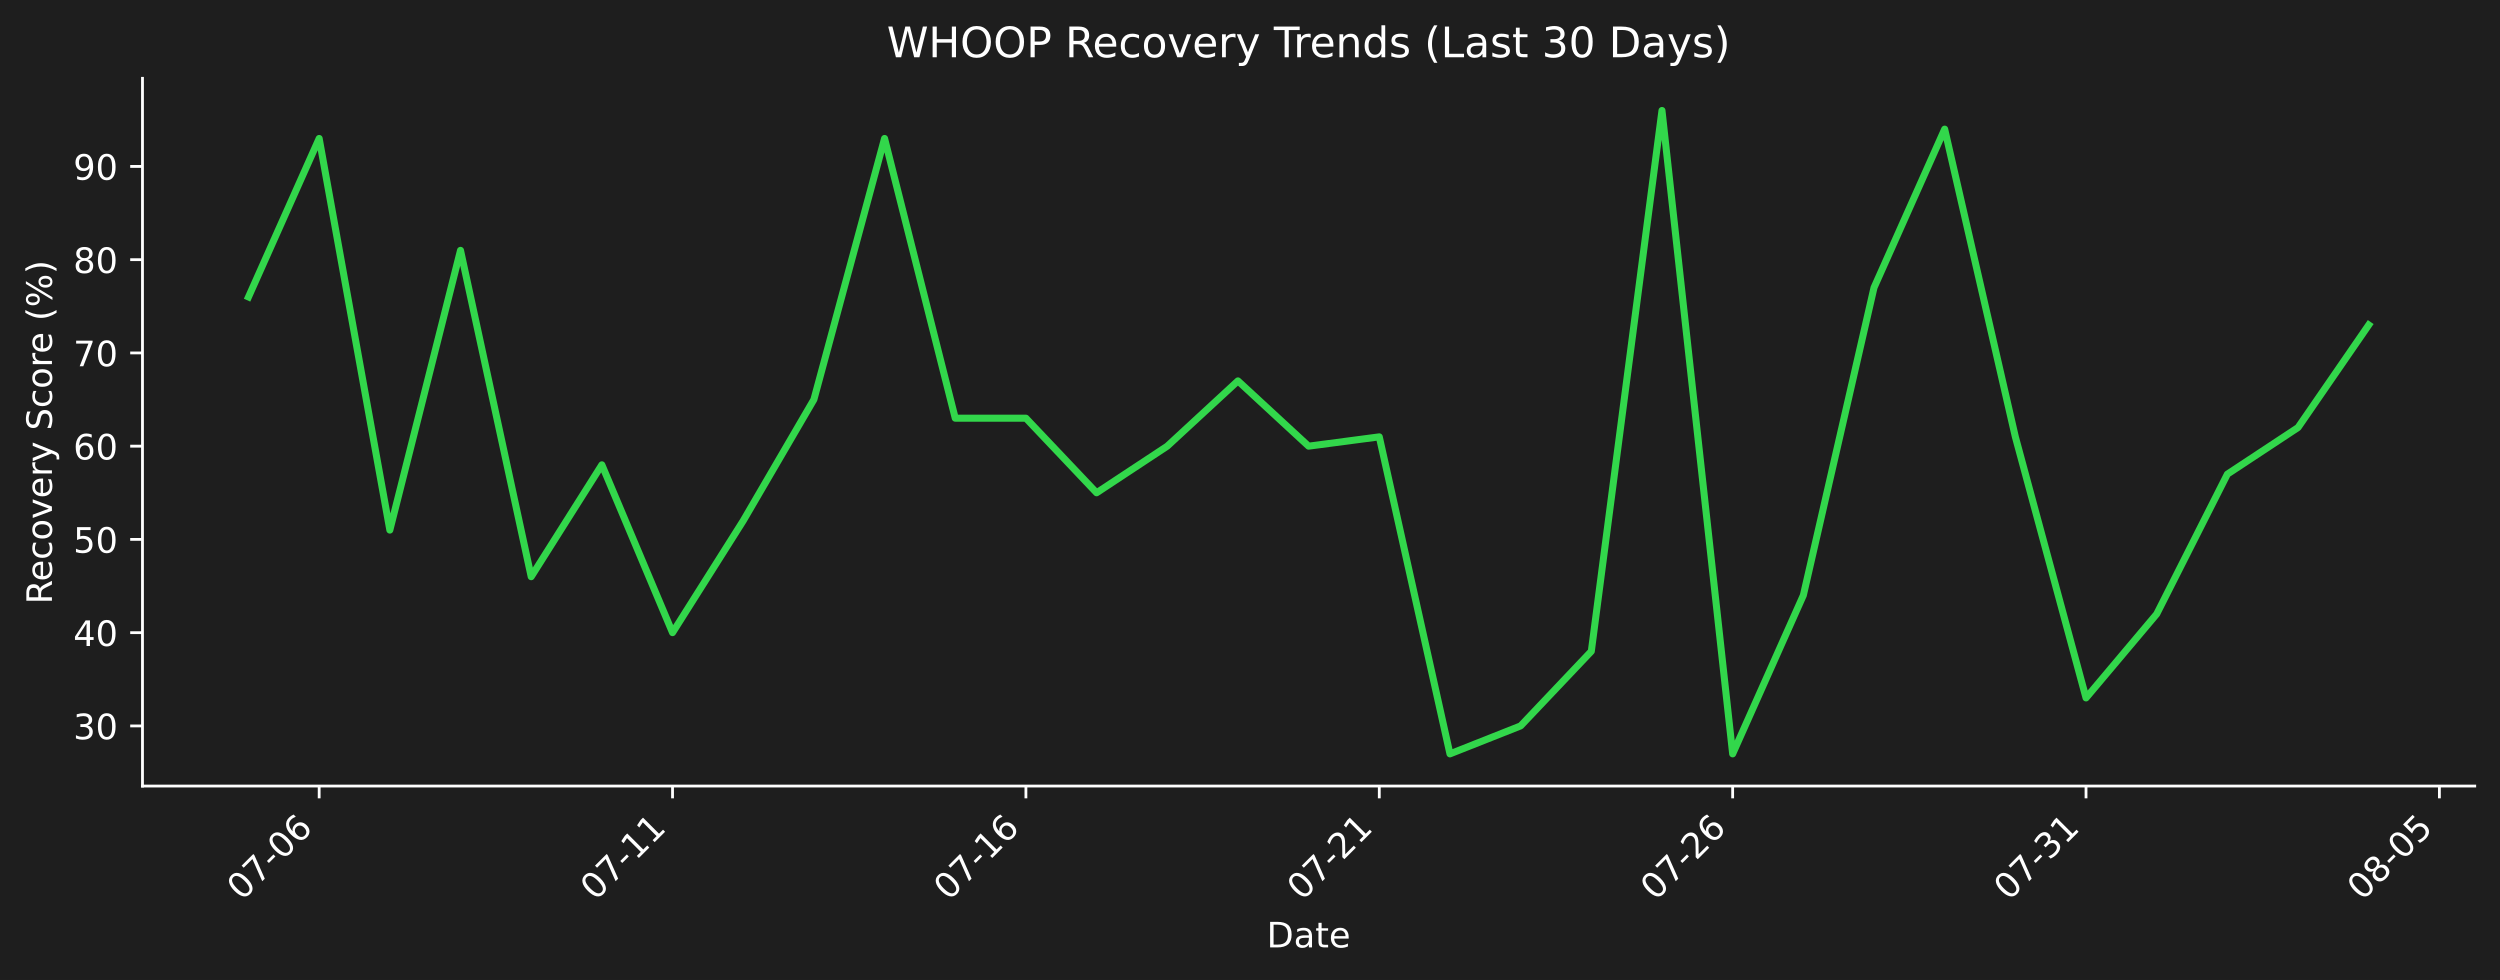
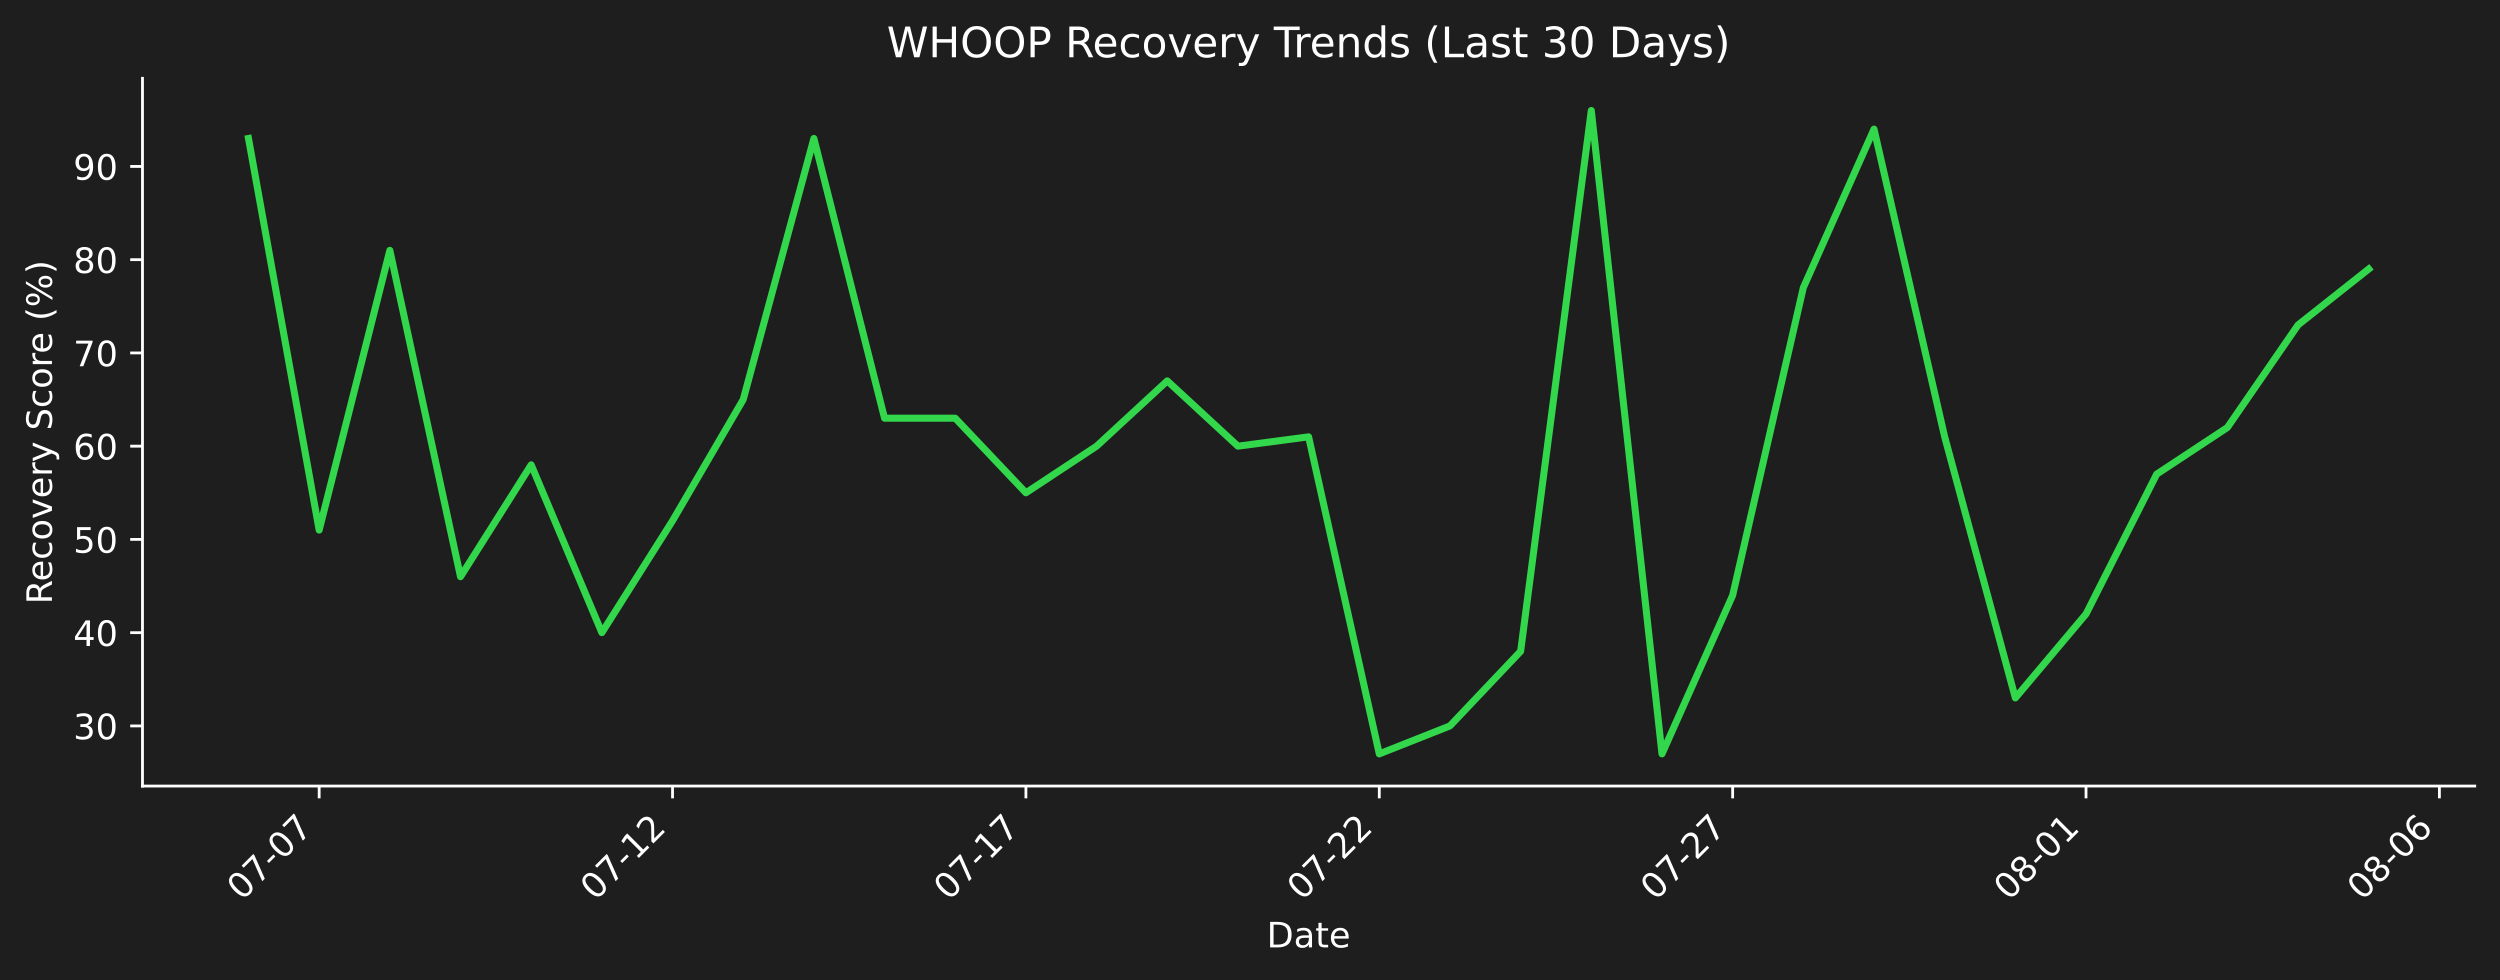
<svg xmlns="http://www.w3.org/2000/svg" xmlns:xlink="http://www.w3.org/1999/xlink" width="712.433pt" height="279.271pt" viewBox="0 0 712.433 279.271" version="1.1">
  <defs>
    <style type="text/css">*{stroke-linejoin: round; stroke-linecap: butt}</style>
  </defs>
  <g id="figure_1">
    <g id="patch_1">
      <path d="M 0 279.271  L 712.433 279.271  L 712.433 0  L 0 0  z " style="fill: #1e1e1e" />
    </g>
    <g id="axes_1">
      <g id="patch_2">
        <path d="M 40.603 224.002  L 705.233 224.002  L 705.233 22.318  L 40.603 22.318  L 40.603 224.002  z " style="fill: none" />
      </g>
      <g id="matplotlib.axis_1">
        <g id="xtick_1">
          <g id="line2d_1">
            <defs>
-               <path id="m753ad828d2" d="M 0 0  L 0 3.5  " style="stroke: #ffffff; stroke-width: 0.8" />
+               <path id="m7a63940c33" d="M 0 0  L 0 3.5  " style="stroke: #ffffff; stroke-width: 0.8" />
            </defs>
            <g>
-               <use xlink:href="#m753ad828d2" x="90.954" y="224.002" style="fill: #ffffff; stroke: #ffffff; stroke-width: 0.8" />
+               <use xlink:href="#m7a63940c33" x="90.954" y="224.002" style="fill: #ffffff; stroke: #ffffff; stroke-width: 0.8" />
            </g>
          </g>
          <g id="text_1">
            <g style="fill: #ffffff" transform="translate(68.93635 256.9221) rotate(-45) scale(0.1 -0.1)">
              <defs>
                <path id="DejaVuSans-30" d="M 2034 4250  Q 1547 4250 1301 3770  Q 1056 3291 1056 2328  Q 1056 1369 1301 889  Q 1547 409 2034 409  Q 2525 409 2770 889  Q 3016 1369 3016 2328  Q 3016 3291 2770 3770  Q 2525 4250 2034 4250  z M 2034 4750  Q 2819 4750 3233 4129  Q 3647 3509 3647 2328  Q 3647 1150 3233 529  Q 2819 -91 2034 -91  Q 1250 -91 836 529  Q 422 1150 422 2328  Q 422 3509 836 4129  Q 1250 4750 2034 4750  z " transform="scale(0.015625)" />
                <path id="DejaVuSans-37" d="M 525 4666  L 3525 4666  L 3525 4397  L 1831 0  L 1172 0  L 2766 4134  L 525 4134  L 525 4666  z " transform="scale(0.015625)" />
                <path id="DejaVuSans-2d" d="M 313 2009  L 1997 2009  L 1997 1497  L 313 1497  L 313 2009  z " transform="scale(0.015625)" />
+               </defs>
+               <use xlink:href="#DejaVuSans-30" />
+               <use xlink:href="#DejaVuSans-37" transform="translate(63.62305 0)" />
+               <use xlink:href="#DejaVuSans-2d" transform="translate(127.2461 0)" />
+               <use xlink:href="#DejaVuSans-30" transform="translate(163.3301 0)" />
+               <use xlink:href="#DejaVuSans-37" transform="translate(226.9531 0)" />
+             </g>
+           </g>
+         </g>
+         <g id="xtick_2">
+           <g id="line2d_2">
+             <g>
+               <use xlink:href="#m7a63940c33" x="191.655" y="224.002" style="fill: #ffffff; stroke: #ffffff; stroke-width: 0.8" />
+             </g>
+           </g>
+           <g id="text_2">
+             <g style="fill: #ffffff" transform="translate(169.6379 256.9221) rotate(-45) scale(0.1 -0.1)">
+               <defs>
+                 <path id="DejaVuSans-31" d="M 794 531  L 1825 531  L 1825 4091  L 703 3866  L 703 4441  L 1819 4666  L 2450 4666  L 2450 531  L 3481 531  L 3481 0  L 794 0  L 794 531  z " transform="scale(0.015625)" />
+                 <path id="DejaVuSans-32" d="M 1228 531  L 3431 531  L 3431 0  L 469 0  L 469 531  Q 828 903 1448 1529  Q 2069 2156 2228 2338  Q 2531 2678 2651 2914  Q 2772 3150 2772 3378  Q 2772 3750 2511 3984  Q 2250 4219 1831 4219  Q 1534 4219 1204 4116  Q 875 4013 500 3803  L 500 4441  Q 881 4594 1212 4672  Q 1544 4750 1819 4750  Q 2544 4750 2975 4387  Q 3406 4025 3406 3419  Q 3406 3131 3298 2873  Q 3191 2616 2906 2266  Q 2828 2175 2409 1742  Q 1991 1309 1228 531  z " transform="scale(0.015625)" />
+               </defs>
+               <use xlink:href="#DejaVuSans-30" />
+               <use xlink:href="#DejaVuSans-37" transform="translate(63.62305 0)" />
+               <use xlink:href="#DejaVuSans-2d" transform="translate(127.2461 0)" />
+               <use xlink:href="#DejaVuSans-31" transform="translate(163.3301 0)" />
+               <use xlink:href="#DejaVuSans-32" transform="translate(226.9531 0)" />
+             </g>
+           </g>
+         </g>
+         <g id="xtick_3">
+           <g id="line2d_3">
+             <g>
+               <use xlink:href="#m7a63940c33" x="292.357" y="224.002" style="fill: #ffffff; stroke: #ffffff; stroke-width: 0.8" />
+             </g>
+           </g>
+           <g id="text_3">
+             <g style="fill: #ffffff" transform="translate(270.3394 256.9221) rotate(-45) scale(0.1 -0.1)">
+               <use xlink:href="#DejaVuSans-30" />
+               <use xlink:href="#DejaVuSans-37" transform="translate(63.62305 0)" />
+               <use xlink:href="#DejaVuSans-2d" transform="translate(127.2461 0)" />
+               <use xlink:href="#DejaVuSans-31" transform="translate(163.3301 0)" />
+               <use xlink:href="#DejaVuSans-37" transform="translate(226.9531 0)" />
+             </g>
+           </g>
+         </g>
+         <g id="xtick_4">
+           <g id="line2d_4">
+             <g>
+               <use xlink:href="#m7a63940c33" x="393.058" y="224.002" style="fill: #ffffff; stroke: #ffffff; stroke-width: 0.8" />
+             </g>
+           </g>
+           <g id="text_4">
+             <g style="fill: #ffffff" transform="translate(371.0409 256.9221) rotate(-45) scale(0.1 -0.1)">
+               <use xlink:href="#DejaVuSans-30" />
+               <use xlink:href="#DejaVuSans-37" transform="translate(63.62305 0)" />
+               <use xlink:href="#DejaVuSans-2d" transform="translate(127.2461 0)" />
+               <use xlink:href="#DejaVuSans-32" transform="translate(163.3301 0)" />
+               <use xlink:href="#DejaVuSans-32" transform="translate(226.9531 0)" />
+             </g>
+           </g>
+         </g>
+         <g id="xtick_5">
+           <g id="line2d_5">
+             <g>
+               <use xlink:href="#m7a63940c33" x="493.76" y="224.002" style="fill: #ffffff; stroke: #ffffff; stroke-width: 0.8" />
+             </g>
+           </g>
+           <g id="text_5">
+             <g style="fill: #ffffff" transform="translate(471.7424 256.9221) rotate(-45) scale(0.1 -0.1)">
+               <use xlink:href="#DejaVuSans-30" />
+               <use xlink:href="#DejaVuSans-37" transform="translate(63.62305 0)" />
+               <use xlink:href="#DejaVuSans-2d" transform="translate(127.2461 0)" />
+               <use xlink:href="#DejaVuSans-32" transform="translate(163.3301 0)" />
+               <use xlink:href="#DejaVuSans-37" transform="translate(226.9531 0)" />
+             </g>
+           </g>
+         </g>
+         <g id="xtick_6">
+           <g id="line2d_6">
+             <g>
+               <use xlink:href="#m7a63940c33" x="594.461" y="224.002" style="fill: #ffffff; stroke: #ffffff; stroke-width: 0.8" />
+             </g>
+           </g>
+           <g id="text_6">
+             <g style="fill: #ffffff" transform="translate(572.4439 256.9221) rotate(-45) scale(0.1 -0.1)">
+               <defs>
+                 <path id="DejaVuSans-38" d="M 2034 2216  Q 1584 2216 1326 1975  Q 1069 1734 1069 1313  Q 1069 891 1326 650  Q 1584 409 2034 409  Q 2484 409 2743 651  Q 3003 894 3003 1313  Q 3003 1734 2745 1975  Q 2488 2216 2034 2216  z M 1403 2484  Q 997 2584 770 2862  Q 544 3141 544 3541  Q 544 4100 942 4425  Q 1341 4750 2034 4750  Q 2731 4750 3128 4425  Q 3525 4100 3525 3541  Q 3525 3141 3298 2862  Q 3072 2584 2669 2484  Q 3125 2378 3379 2068  Q 3634 1759 3634 1313  Q 3634 634 3220 271  Q 2806 -91 2034 -91  Q 1263 -91 848 271  Q 434 634 434 1313  Q 434 1759 690 2068  Q 947 2378 1403 2484  z M 1172 3481  Q 1172 3119 1398 2916  Q 1625 2713 2034 2713  Q 2441 2713 2670 2916  Q 2900 3119 2900 3481  Q 2900 3844 2670 4047  Q 2441 4250 2034 4250  Q 1625 4250 1398 4047  Q 1172 3844 1172 3481  z " transform="scale(0.015625)" />
+               </defs>
+               <use xlink:href="#DejaVuSans-30" />
+               <use xlink:href="#DejaVuSans-38" transform="translate(63.62305 0)" />
+               <use xlink:href="#DejaVuSans-2d" transform="translate(127.2461 0)" />
+               <use xlink:href="#DejaVuSans-30" transform="translate(163.3301 0)" />
+               <use xlink:href="#DejaVuSans-31" transform="translate(226.9531 0)" />
+             </g>
+           </g>
+         </g>
+         <g id="xtick_7">
+           <g id="line2d_7">
+             <g>
+               <use xlink:href="#m7a63940c33" x="695.163" y="224.002" style="fill: #ffffff; stroke: #ffffff; stroke-width: 0.8" />
+             </g>
+           </g>
+           <g id="text_7">
+             <g style="fill: #ffffff" transform="translate(673.1454 256.9221) rotate(-45) scale(0.1 -0.1)">
+               <defs>
                <path id="DejaVuSans-36" d="M 2113 2584  Q 1688 2584 1439 2293  Q 1191 2003 1191 1497  Q 1191 994 1439 701  Q 1688 409 2113 409  Q 2538 409 2786 701  Q 3034 994 3034 1497  Q 3034 2003 2786 2293  Q 2538 2584 2113 2584  z M 3366 4563  L 3366 3988  Q 3128 4100 2886 4159  Q 2644 4219 2406 4219  Q 1781 4219 1451 3797  Q 1122 3375 1075 2522  Q 1259 2794 1537 2939  Q 1816 3084 2150 3084  Q 2853 3084 3261 2657  Q 3669 2231 3669 1497  Q 3669 778 3244 343  Q 2819 -91 2113 -91  Q 1303 -91 875 529  Q 447 1150 447 2328  Q 447 3434 972 4092  Q 1497 4750 2381 4750  Q 2619 4750 2861 4703  Q 3103 4656 3366 4563  z " transform="scale(0.015625)" />
              </defs>
              <use xlink:href="#DejaVuSans-30" />
-               <use xlink:href="#DejaVuSans-37" transform="translate(63.62305 0)" />
+               <use xlink:href="#DejaVuSans-38" transform="translate(63.62305 0)" />
              <use xlink:href="#DejaVuSans-2d" transform="translate(127.2461 0)" />
              <use xlink:href="#DejaVuSans-30" transform="translate(163.3301 0)" />
              <use xlink:href="#DejaVuSans-36" transform="translate(226.9531 0)" />
-             </g>
-           </g>
-         </g>
-         <g id="xtick_2">
-           <g id="line2d_2">
-             <g>
-               <use xlink:href="#m753ad828d2" x="191.655" y="224.002" style="fill: #ffffff; stroke: #ffffff; stroke-width: 0.8" />
-             </g>
-           </g>
-           <g id="text_2">
-             <g style="fill: #ffffff" transform="translate(169.6379 256.9221) rotate(-45) scale(0.1 -0.1)">
-               <defs>
-                 <path id="DejaVuSans-31" d="M 794 531  L 1825 531  L 1825 4091  L 703 3866  L 703 4441  L 1819 4666  L 2450 4666  L 2450 531  L 3481 531  L 3481 0  L 794 0  L 794 531  z " transform="scale(0.015625)" />
-               </defs>
-               <use xlink:href="#DejaVuSans-30" />
-               <use xlink:href="#DejaVuSans-37" transform="translate(63.62305 0)" />
-               <use xlink:href="#DejaVuSans-2d" transform="translate(127.2461 0)" />
-               <use xlink:href="#DejaVuSans-31" transform="translate(163.3301 0)" />
-               <use xlink:href="#DejaVuSans-31" transform="translate(226.9531 0)" />
-             </g>
-           </g>
-         </g>
-         <g id="xtick_3">
-           <g id="line2d_3">
-             <g>
-               <use xlink:href="#m753ad828d2" x="292.357" y="224.002" style="fill: #ffffff; stroke: #ffffff; stroke-width: 0.8" />
-             </g>
-           </g>
-           <g id="text_3">
-             <g style="fill: #ffffff" transform="translate(270.3394 256.9221) rotate(-45) scale(0.1 -0.1)">
-               <use xlink:href="#DejaVuSans-30" />
-               <use xlink:href="#DejaVuSans-37" transform="translate(63.62305 0)" />
-               <use xlink:href="#DejaVuSans-2d" transform="translate(127.2461 0)" />
-               <use xlink:href="#DejaVuSans-31" transform="translate(163.3301 0)" />
-               <use xlink:href="#DejaVuSans-36" transform="translate(226.9531 0)" />
-             </g>
-           </g>
-         </g>
-         <g id="xtick_4">
-           <g id="line2d_4">
-             <g>
-               <use xlink:href="#m753ad828d2" x="393.058" y="224.002" style="fill: #ffffff; stroke: #ffffff; stroke-width: 0.8" />
-             </g>
-           </g>
-           <g id="text_4">
-             <g style="fill: #ffffff" transform="translate(371.0409 256.9221) rotate(-45) scale(0.1 -0.1)">
-               <defs>
-                 <path id="DejaVuSans-32" d="M 1228 531  L 3431 531  L 3431 0  L 469 0  L 469 531  Q 828 903 1448 1529  Q 2069 2156 2228 2338  Q 2531 2678 2651 2914  Q 2772 3150 2772 3378  Q 2772 3750 2511 3984  Q 2250 4219 1831 4219  Q 1534 4219 1204 4116  Q 875 4013 500 3803  L 500 4441  Q 881 4594 1212 4672  Q 1544 4750 1819 4750  Q 2544 4750 2975 4387  Q 3406 4025 3406 3419  Q 3406 3131 3298 2873  Q 3191 2616 2906 2266  Q 2828 2175 2409 1742  Q 1991 1309 1228 531  z " transform="scale(0.015625)" />
-               </defs>
-               <use xlink:href="#DejaVuSans-30" />
-               <use xlink:href="#DejaVuSans-37" transform="translate(63.62305 0)" />
-               <use xlink:href="#DejaVuSans-2d" transform="translate(127.2461 0)" />
-               <use xlink:href="#DejaVuSans-32" transform="translate(163.3301 0)" />
-               <use xlink:href="#DejaVuSans-31" transform="translate(226.9531 0)" />
-             </g>
-           </g>
-         </g>
-         <g id="xtick_5">
-           <g id="line2d_5">
-             <g>
-               <use xlink:href="#m753ad828d2" x="493.76" y="224.002" style="fill: #ffffff; stroke: #ffffff; stroke-width: 0.8" />
-             </g>
-           </g>
-           <g id="text_5">
-             <g style="fill: #ffffff" transform="translate(471.7424 256.9221) rotate(-45) scale(0.1 -0.1)">
-               <use xlink:href="#DejaVuSans-30" />
-               <use xlink:href="#DejaVuSans-37" transform="translate(63.62305 0)" />
-               <use xlink:href="#DejaVuSans-2d" transform="translate(127.2461 0)" />
-               <use xlink:href="#DejaVuSans-32" transform="translate(163.3301 0)" />
-               <use xlink:href="#DejaVuSans-36" transform="translate(226.9531 0)" />
-             </g>
-           </g>
-         </g>
-         <g id="xtick_6">
-           <g id="line2d_6">
-             <g>
-               <use xlink:href="#m753ad828d2" x="594.461" y="224.002" style="fill: #ffffff; stroke: #ffffff; stroke-width: 0.8" />
-             </g>
-           </g>
-           <g id="text_6">
-             <g style="fill: #ffffff" transform="translate(572.4439 256.9221) rotate(-45) scale(0.1 -0.1)">
-               <defs>
-                 <path id="DejaVuSans-33" d="M 2597 2516  Q 3050 2419 3304 2112  Q 3559 1806 3559 1356  Q 3559 666 3084 287  Q 2609 -91 1734 -91  Q 1441 -91 1130 -33  Q 819 25 488 141  L 488 750  Q 750 597 1062 519  Q 1375 441 1716 441  Q 2309 441 2620 675  Q 2931 909 2931 1356  Q 2931 1769 2642 2001  Q 2353 2234 1838 2234  L 1294 2234  L 1294 2753  L 1863 2753  Q 2328 2753 2575 2939  Q 2822 3125 2822 3475  Q 2822 3834 2567 4026  Q 2313 4219 1838 4219  Q 1578 4219 1281 4162  Q 984 4106 628 3988  L 628 4550  Q 988 4650 1302 4700  Q 1616 4750 1894 4750  Q 2613 4750 3031 4423  Q 3450 4097 3450 3541  Q 3450 3153 3228 2886  Q 3006 2619 2597 2516  z " transform="scale(0.015625)" />
-               </defs>
-               <use xlink:href="#DejaVuSans-30" />
-               <use xlink:href="#DejaVuSans-37" transform="translate(63.62305 0)" />
-               <use xlink:href="#DejaVuSans-2d" transform="translate(127.2461 0)" />
-               <use xlink:href="#DejaVuSans-33" transform="translate(163.3301 0)" />
-               <use xlink:href="#DejaVuSans-31" transform="translate(226.9531 0)" />
-             </g>
-           </g>
-         </g>
-         <g id="xtick_7">
-           <g id="line2d_7">
-             <g>
-               <use xlink:href="#m753ad828d2" x="695.163" y="224.002" style="fill: #ffffff; stroke: #ffffff; stroke-width: 0.8" />
-             </g>
-           </g>
-           <g id="text_7">
-             <g style="fill: #ffffff" transform="translate(673.1454 256.9221) rotate(-45) scale(0.1 -0.1)">
-               <defs>
-                 <path id="DejaVuSans-38" d="M 2034 2216  Q 1584 2216 1326 1975  Q 1069 1734 1069 1313  Q 1069 891 1326 650  Q 1584 409 2034 409  Q 2484 409 2743 651  Q 3003 894 3003 1313  Q 3003 1734 2745 1975  Q 2488 2216 2034 2216  z M 1403 2484  Q 997 2584 770 2862  Q 544 3141 544 3541  Q 544 4100 942 4425  Q 1341 4750 2034 4750  Q 2731 4750 3128 4425  Q 3525 4100 3525 3541  Q 3525 3141 3298 2862  Q 3072 2584 2669 2484  Q 3125 2378 3379 2068  Q 3634 1759 3634 1313  Q 3634 634 3220 271  Q 2806 -91 2034 -91  Q 1263 -91 848 271  Q 434 634 434 1313  Q 434 1759 690 2068  Q 947 2378 1403 2484  z M 1172 3481  Q 1172 3119 1398 2916  Q 1625 2713 2034 2713  Q 2441 2713 2670 2916  Q 2900 3119 2900 3481  Q 2900 3844 2670 4047  Q 2441 4250 2034 4250  Q 1625 4250 1398 4047  Q 1172 3844 1172 3481  z " transform="scale(0.015625)" />
-                 <path id="DejaVuSans-35" d="M 691 4666  L 3169 4666  L 3169 4134  L 1269 4134  L 1269 2991  Q 1406 3038 1543 3061  Q 1681 3084 1819 3084  Q 2600 3084 3056 2656  Q 3513 2228 3513 1497  Q 3513 744 3044 326  Q 2575 -91 1722 -91  Q 1428 -91 1123 -41  Q 819 9 494 109  L 494 744  Q 775 591 1075 516  Q 1375 441 1709 441  Q 2250 441 2565 725  Q 2881 1009 2881 1497  Q 2881 1984 2565 2268  Q 2250 2553 1709 2553  Q 1456 2553 1204 2497  Q 953 2441 691 2322  L 691 4666  z " transform="scale(0.015625)" />
-               </defs>
-               <use xlink:href="#DejaVuSans-30" />
-               <use xlink:href="#DejaVuSans-38" transform="translate(63.62305 0)" />
-               <use xlink:href="#DejaVuSans-2d" transform="translate(127.2461 0)" />
-               <use xlink:href="#DejaVuSans-30" transform="translate(163.3301 0)" />
-               <use xlink:href="#DejaVuSans-35" transform="translate(226.9531 0)" />
            </g>
          </g>
        </g>
        <g id="text_8">
          <g style="fill: #ffffff" transform="translate(360.9673 269.9911) scale(0.1 -0.1)">
            <defs>
              <path id="DejaVuSans-44" d="M 1259 4147  L 1259 519  L 2022 519  Q 2988 519 3436 956  Q 3884 1394 3884 2338  Q 3884 3275 3436 3711  Q 2988 4147 2022 4147  L 1259 4147  z M 628 4666  L 1925 4666  Q 3281 4666 3915 4102  Q 4550 3538 4550 2338  Q 4550 1131 3912 565  Q 3275 0 1925 0  L 628 0  L 628 4666  z " transform="scale(0.015625)" />
              <path id="DejaVuSans-61" d="M 2194 1759  Q 1497 1759 1228 1600  Q 959 1441 959 1056  Q 959 750 1161 570  Q 1363 391 1709 391  Q 2188 391 2477 730  Q 2766 1069 2766 1631  L 2766 1759  L 2194 1759  z M 3341 1997  L 3341 0  L 2766 0  L 2766 531  Q 2569 213 2275 61  Q 1981 -91 1556 -91  Q 1019 -91 701 211  Q 384 513 384 1019  Q 384 1609 779 1909  Q 1175 2209 1959 2209  L 2766 2209  L 2766 2266  Q 2766 2663 2505 2880  Q 2244 3097 1772 3097  Q 1472 3097 1187 3025  Q 903 2953 641 2809  L 641 3341  Q 956 3463 1253 3523  Q 1550 3584 1831 3584  Q 2591 3584 2966 3190  Q 3341 2797 3341 1997  z " transform="scale(0.015625)" />
              <path id="DejaVuSans-74" d="M 1172 4494  L 1172 3500  L 2356 3500  L 2356 3053  L 1172 3053  L 1172 1153  Q 1172 725 1289 603  Q 1406 481 1766 481  L 2356 481  L 2356 0  L 1766 0  Q 1100 0 847 248  Q 594 497 594 1153  L 594 3053  L 172 3053  L 172 3500  L 594 3500  L 594 4494  L 1172 4494  z " transform="scale(0.015625)" />
              <path id="DejaVuSans-65" d="M 3597 1894  L 3597 1613  L 953 1613  Q 991 1019 1311 708  Q 1631 397 2203 397  Q 2534 397 2845 478  Q 3156 559 3463 722  L 3463 178  Q 3153 47 2828 -22  Q 2503 -91 2169 -91  Q 1331 -91 842 396  Q 353 884 353 1716  Q 353 2575 817 3079  Q 1281 3584 2069 3584  Q 2775 3584 3186 3129  Q 3597 2675 3597 1894  z M 3022 2063  Q 3016 2534 2758 2815  Q 2500 3097 2075 3097  Q 1594 3097 1305 2825  Q 1016 2553 972 2059  L 3022 2063  z " transform="scale(0.015625)" />
            </defs>
            <use xlink:href="#DejaVuSans-44" />
            <use xlink:href="#DejaVuSans-61" transform="translate(77.00195 0)" />
            <use xlink:href="#DejaVuSans-74" transform="translate(138.2812 0)" />
            <use xlink:href="#DejaVuSans-65" transform="translate(177.4902 0)" />
          </g>
        </g>
      </g>
      <g id="matplotlib.axis_2">
        <g id="ytick_1">
          <g id="line2d_8">
            <defs>
-               <path id="m34a2403df5" d="M 0 0  L -3.5 0  " style="stroke: #ffffff; stroke-width: 0.8" />
+               <path id="m10c83fe6b8" d="M 0 0  L -3.5 0  " style="stroke: #ffffff; stroke-width: 0.8" />
            </defs>
            <g>
-               <use xlink:href="#m34a2403df5" x="40.603" y="206.863" style="fill: #ffffff; stroke: #ffffff; stroke-width: 0.8" />
+               <use xlink:href="#m10c83fe6b8" x="40.603" y="206.863" style="fill: #ffffff; stroke: #ffffff; stroke-width: 0.8" />
            </g>
          </g>
          <g id="text_9">
            <g style="fill: #ffffff" transform="translate(20.87813 210.6622) scale(0.1 -0.1)">
+               <defs>
+                 <path id="DejaVuSans-33" d="M 2597 2516  Q 3050 2419 3304 2112  Q 3559 1806 3559 1356  Q 3559 666 3084 287  Q 2609 -91 1734 -91  Q 1441 -91 1130 -33  Q 819 25 488 141  L 488 750  Q 750 597 1062 519  Q 1375 441 1716 441  Q 2309 441 2620 675  Q 2931 909 2931 1356  Q 2931 1769 2642 2001  Q 2353 2234 1838 2234  L 1294 2234  L 1294 2753  L 1863 2753  Q 2328 2753 2575 2939  Q 2822 3125 2822 3475  Q 2822 3834 2567 4026  Q 2313 4219 1838 4219  Q 1578 4219 1281 4162  Q 984 4106 628 3988  L 628 4550  Q 988 4650 1302 4700  Q 1616 4750 1894 4750  Q 2613 4750 3031 4423  Q 3450 4097 3450 3541  Q 3450 3153 3228 2886  Q 3006 2619 2597 2516  z " transform="scale(0.015625)" />
+               </defs>
              <use xlink:href="#DejaVuSans-33" />
              <use xlink:href="#DejaVuSans-30" transform="translate(63.62305 0)" />
            </g>
          </g>
        </g>
        <g id="ytick_2">
          <g id="line2d_9">
            <g>
-               <use xlink:href="#m34a2403df5" x="40.603" y="180.291" style="fill: #ffffff; stroke: #ffffff; stroke-width: 0.8" />
+               <use xlink:href="#m10c83fe6b8" x="40.603" y="180.291" style="fill: #ffffff; stroke: #ffffff; stroke-width: 0.8" />
            </g>
          </g>
          <g id="text_10">
            <g style="fill: #ffffff" transform="translate(20.87813 184.0899) scale(0.1 -0.1)">
              <defs>
                <path id="DejaVuSans-34" d="M 2419 4116  L 825 1625  L 2419 1625  L 2419 4116  z M 2253 4666  L 3047 4666  L 3047 1625  L 3713 1625  L 3713 1100  L 3047 1100  L 3047 0  L 2419 0  L 2419 1100  L 313 1100  L 313 1709  L 2253 4666  z " transform="scale(0.015625)" />
              </defs>
              <use xlink:href="#DejaVuSans-34" />
              <use xlink:href="#DejaVuSans-30" transform="translate(63.62305 0)" />
            </g>
          </g>
        </g>
        <g id="ytick_3">
          <g id="line2d_10">
            <g>
-               <use xlink:href="#m34a2403df5" x="40.603" y="153.718" style="fill: #ffffff; stroke: #ffffff; stroke-width: 0.8" />
+               <use xlink:href="#m10c83fe6b8" x="40.603" y="153.718" style="fill: #ffffff; stroke: #ffffff; stroke-width: 0.8" />
            </g>
          </g>
          <g id="text_11">
            <g style="fill: #ffffff" transform="translate(20.87813 157.5176) scale(0.1 -0.1)">
+               <defs>
+                 <path id="DejaVuSans-35" d="M 691 4666  L 3169 4666  L 3169 4134  L 1269 4134  L 1269 2991  Q 1406 3038 1543 3061  Q 1681 3084 1819 3084  Q 2600 3084 3056 2656  Q 3513 2228 3513 1497  Q 3513 744 3044 326  Q 2575 -91 1722 -91  Q 1428 -91 1123 -41  Q 819 9 494 109  L 494 744  Q 775 591 1075 516  Q 1375 441 1709 441  Q 2250 441 2565 725  Q 2881 1009 2881 1497  Q 2881 1984 2565 2268  Q 2250 2553 1709 2553  Q 1456 2553 1204 2497  Q 953 2441 691 2322  L 691 4666  z " transform="scale(0.015625)" />
+               </defs>
              <use xlink:href="#DejaVuSans-35" />
              <use xlink:href="#DejaVuSans-30" transform="translate(63.62305 0)" />
            </g>
          </g>
        </g>
        <g id="ytick_4">
          <g id="line2d_11">
            <g>
-               <use xlink:href="#m34a2403df5" x="40.603" y="127.146" style="fill: #ffffff; stroke: #ffffff; stroke-width: 0.8" />
+               <use xlink:href="#m10c83fe6b8" x="40.603" y="127.146" style="fill: #ffffff; stroke: #ffffff; stroke-width: 0.8" />
            </g>
          </g>
          <g id="text_12">
            <g style="fill: #ffffff" transform="translate(20.87813 130.9452) scale(0.1 -0.1)">
              <use xlink:href="#DejaVuSans-36" />
              <use xlink:href="#DejaVuSans-30" transform="translate(63.62305 0)" />
            </g>
          </g>
        </g>
        <g id="ytick_5">
          <g id="line2d_12">
            <g>
-               <use xlink:href="#m34a2403df5" x="40.603" y="100.574" style="fill: #ffffff; stroke: #ffffff; stroke-width: 0.8" />
+               <use xlink:href="#m10c83fe6b8" x="40.603" y="100.574" style="fill: #ffffff; stroke: #ffffff; stroke-width: 0.8" />
            </g>
          </g>
          <g id="text_13">
            <g style="fill: #ffffff" transform="translate(20.87813 104.3729) scale(0.1 -0.1)">
              <use xlink:href="#DejaVuSans-37" />
              <use xlink:href="#DejaVuSans-30" transform="translate(63.62305 0)" />
            </g>
          </g>
        </g>
        <g id="ytick_6">
          <g id="line2d_13">
            <g>
-               <use xlink:href="#m34a2403df5" x="40.603" y="74.001" style="fill: #ffffff; stroke: #ffffff; stroke-width: 0.8" />
+               <use xlink:href="#m10c83fe6b8" x="40.603" y="74.001" style="fill: #ffffff; stroke: #ffffff; stroke-width: 0.8" />
            </g>
          </g>
          <g id="text_14">
            <g style="fill: #ffffff" transform="translate(20.87813 77.80054) scale(0.1 -0.1)">
              <use xlink:href="#DejaVuSans-38" />
              <use xlink:href="#DejaVuSans-30" transform="translate(63.62305 0)" />
            </g>
          </g>
        </g>
        <g id="ytick_7">
          <g id="line2d_14">
            <g>
-               <use xlink:href="#m34a2403df5" x="40.603" y="47.429" style="fill: #ffffff; stroke: #ffffff; stroke-width: 0.8" />
+               <use xlink:href="#m10c83fe6b8" x="40.603" y="47.429" style="fill: #ffffff; stroke: #ffffff; stroke-width: 0.8" />
            </g>
          </g>
          <g id="text_15">
            <g style="fill: #ffffff" transform="translate(20.87813 51.2282) scale(0.1 -0.1)">
              <defs>
                <path id="DejaVuSans-39" d="M 703 97  L 703 672  Q 941 559 1184 500  Q 1428 441 1663 441  Q 2288 441 2617 861  Q 2947 1281 2994 2138  Q 2813 1869 2534 1725  Q 2256 1581 1919 1581  Q 1219 1581 811 2004  Q 403 2428 403 3163  Q 403 3881 828 4315  Q 1253 4750 1959 4750  Q 2769 4750 3195 4129  Q 3622 3509 3622 2328  Q 3622 1225 3098 567  Q 2575 -91 1691 -91  Q 1453 -91 1209 -44  Q 966 3 703 97  z M 1959 2075  Q 2384 2075 2632 2365  Q 2881 2656 2881 3163  Q 2881 3666 2632 3958  Q 2384 4250 1959 4250  Q 1534 4250 1286 3958  Q 1038 3666 1038 3163  Q 1038 2656 1286 2365  Q 1534 2075 1959 2075  z " transform="scale(0.015625)" />
              </defs>
              <use xlink:href="#DejaVuSans-39" />
              <use xlink:href="#DejaVuSans-30" transform="translate(63.62305 0)" />
            </g>
          </g>
        </g>
        <g id="text_16">
          <g style="fill: #ffffff" transform="translate(14.79844 172.1781) rotate(-90) scale(0.1 -0.1)">
            <defs>
              <path id="DejaVuSans-52" d="M 2841 2188  Q 3044 2119 3236 1894  Q 3428 1669 3622 1275  L 4263 0  L 3584 0  L 2988 1197  Q 2756 1666 2539 1819  Q 2322 1972 1947 1972  L 1259 1972  L 1259 0  L 628 0  L 628 4666  L 2053 4666  Q 2853 4666 3247 4331  Q 3641 3997 3641 3322  Q 3641 2881 3436 2590  Q 3231 2300 2841 2188  z M 1259 4147  L 1259 2491  L 2053 2491  Q 2509 2491 2742 2702  Q 2975 2913 2975 3322  Q 2975 3731 2742 3939  Q 2509 4147 2053 4147  L 1259 4147  z " transform="scale(0.015625)" />
              <path id="DejaVuSans-63" d="M 3122 3366  L 3122 2828  Q 2878 2963 2633 3030  Q 2388 3097 2138 3097  Q 1578 3097 1268 2742  Q 959 2388 959 1747  Q 959 1106 1268 751  Q 1578 397 2138 397  Q 2388 397 2633 464  Q 2878 531 3122 666  L 3122 134  Q 2881 22 2623 -34  Q 2366 -91 2075 -91  Q 1284 -91 818 406  Q 353 903 353 1747  Q 353 2603 823 3093  Q 1294 3584 2113 3584  Q 2378 3584 2631 3529  Q 2884 3475 3122 3366  z " transform="scale(0.015625)" />
              <path id="DejaVuSans-6f" d="M 1959 3097  Q 1497 3097 1228 2736  Q 959 2375 959 1747  Q 959 1119 1226 758  Q 1494 397 1959 397  Q 2419 397 2687 759  Q 2956 1122 2956 1747  Q 2956 2369 2687 2733  Q 2419 3097 1959 3097  z M 1959 3584  Q 2709 3584 3137 3096  Q 3566 2609 3566 1747  Q 3566 888 3137 398  Q 2709 -91 1959 -91  Q 1206 -91 779 398  Q 353 888 353 1747  Q 353 2609 779 3096  Q 1206 3584 1959 3584  z " transform="scale(0.015625)" />
              <path id="DejaVuSans-76" d="M 191 3500  L 800 3500  L 1894 563  L 2988 3500  L 3597 3500  L 2284 0  L 1503 0  L 191 3500  z " transform="scale(0.015625)" />
              <path id="DejaVuSans-72" d="M 2631 2963  Q 2534 3019 2420 3045  Q 2306 3072 2169 3072  Q 1681 3072 1420 2755  Q 1159 2438 1159 1844  L 1159 0  L 581 0  L 581 3500  L 1159 3500  L 1159 2956  Q 1341 3275 1631 3429  Q 1922 3584 2338 3584  Q 2397 3584 2469 3576  Q 2541 3569 2628 3553  L 2631 2963  z " transform="scale(0.015625)" />
              <path id="DejaVuSans-79" d="M 2059 -325  Q 1816 -950 1584 -1140  Q 1353 -1331 966 -1331  L 506 -1331  L 506 -850  L 844 -850  Q 1081 -850 1212 -737  Q 1344 -625 1503 -206  L 1606 56  L 191 3500  L 800 3500  L 1894 763  L 2988 3500  L 3597 3500  L 2059 -325  z " transform="scale(0.015625)" />
              <path id="DejaVuSans-20" transform="scale(0.015625)" />
              <path id="DejaVuSans-53" d="M 3425 4513  L 3425 3897  Q 3066 4069 2747 4153  Q 2428 4238 2131 4238  Q 1616 4238 1336 4038  Q 1056 3838 1056 3469  Q 1056 3159 1242 3001  Q 1428 2844 1947 2747  L 2328 2669  Q 3034 2534 3370 2195  Q 3706 1856 3706 1288  Q 3706 609 3251 259  Q 2797 -91 1919 -91  Q 1588 -91 1214 -16  Q 841 59 441 206  L 441 856  Q 825 641 1194 531  Q 1563 422 1919 422  Q 2459 422 2753 634  Q 3047 847 3047 1241  Q 3047 1584 2836 1778  Q 2625 1972 2144 2069  L 1759 2144  Q 1053 2284 737 2584  Q 422 2884 422 3419  Q 422 4038 858 4394  Q 1294 4750 2059 4750  Q 2388 4750 2728 4690  Q 3069 4631 3425 4513  z " transform="scale(0.015625)" />
              <path id="DejaVuSans-28" d="M 1984 4856  Q 1566 4138 1362 3434  Q 1159 2731 1159 2009  Q 1159 1288 1364 580  Q 1569 -128 1984 -844  L 1484 -844  Q 1016 -109 783 600  Q 550 1309 550 2009  Q 550 2706 781 3412  Q 1013 4119 1484 4856  L 1984 4856  z " transform="scale(0.015625)" />
              <path id="DejaVuSans-25" d="M 4653 2053  Q 4381 2053 4226 1822  Q 4072 1591 4072 1178  Q 4072 772 4226 539  Q 4381 306 4653 306  Q 4919 306 5073 539  Q 5228 772 5228 1178  Q 5228 1588 5073 1820  Q 4919 2053 4653 2053  z M 4653 2450  Q 5147 2450 5437 2106  Q 5728 1763 5728 1178  Q 5728 594 5436 251  Q 5144 -91 4653 -91  Q 4153 -91 3862 251  Q 3572 594 3572 1178  Q 3572 1766 3864 2108  Q 4156 2450 4653 2450  z M 1428 4353  Q 1159 4353 1004 4120  Q 850 3888 850 3481  Q 850 3069 1003 2837  Q 1156 2606 1428 2606  Q 1700 2606 1854 2837  Q 2009 3069 2009 3481  Q 2009 3884 1853 4118  Q 1697 4353 1428 4353  z M 4250 4750  L 4750 4750  L 1831 -91  L 1331 -91  L 4250 4750  z M 1428 4750  Q 1922 4750 2215 4408  Q 2509 4066 2509 3481  Q 2509 2891 2217 2550  Q 1925 2209 1428 2209  Q 931 2209 642 2551  Q 353 2894 353 3481  Q 353 4063 643 4406  Q 934 4750 1428 4750  z " transform="scale(0.015625)" />
              <path id="DejaVuSans-29" d="M 513 4856  L 1013 4856  Q 1481 4119 1714 3412  Q 1947 2706 1947 2009  Q 1947 1309 1714 600  Q 1481 -109 1013 -844  L 513 -844  Q 928 -128 1133 580  Q 1338 1288 1338 2009  Q 1338 2731 1133 3434  Q 928 4138 513 4856  z " transform="scale(0.015625)" />
            </defs>
            <use xlink:href="#DejaVuSans-52" />
            <use xlink:href="#DejaVuSans-65" transform="translate(64.98242 0)" />
            <use xlink:href="#DejaVuSans-63" transform="translate(126.5059 0)" />
            <use xlink:href="#DejaVuSans-6f" transform="translate(181.4863 0)" />
            <use xlink:href="#DejaVuSans-76" transform="translate(242.668 0)" />
            <use xlink:href="#DejaVuSans-65" transform="translate(301.8477 0)" />
            <use xlink:href="#DejaVuSans-72" transform="translate(363.3711 0)" />
            <use xlink:href="#DejaVuSans-79" transform="translate(404.4844 0)" />
            <use xlink:href="#DejaVuSans-20" transform="translate(463.6641 0)" />
            <use xlink:href="#DejaVuSans-53" transform="translate(495.4512 0)" />
            <use xlink:href="#DejaVuSans-63" transform="translate(558.9277 0)" />
            <use xlink:href="#DejaVuSans-6f" transform="translate(613.9082 0)" />
            <use xlink:href="#DejaVuSans-72" transform="translate(675.0898 0)" />
            <use xlink:href="#DejaVuSans-65" transform="translate(713.9531 0)" />
            <use xlink:href="#DejaVuSans-20" transform="translate(775.4766 0)" />
            <use xlink:href="#DejaVuSans-28" transform="translate(807.2637 0)" />
            <use xlink:href="#DejaVuSans-25" transform="translate(846.2773 0)" />
            <use xlink:href="#DejaVuSans-29" transform="translate(941.2969 0)" />
          </g>
        </g>
      </g>
      <g id="line2d_15">
-         <path d="M 70.814 84.63  L 90.954 39.457  L 111.094 151.061  L 131.234 71.344  L 151.375 164.347  L 171.515 132.46  L 191.655 180.291  L 211.796 148.404  L 231.936 113.86  L 252.076 39.457  L 272.217 119.174  L 292.357 119.174  L 312.497 140.432  L 332.638 127.146  L 352.778 108.545  L 372.918 127.146  L 393.058 124.489  L 413.199 214.835  L 433.339 206.863  L 453.479 185.605  L 473.62 31.486  L 493.76 214.835  L 513.9 169.662  L 534.041 81.973  L 554.181 36.8  L 574.321 124.489  L 594.461 198.891  L 614.602 174.976  L 634.742 135.118  L 654.882 121.832  L 675.023 92.602  " clip-path="url(#p9134ca51c4)" style="fill: none; stroke: #32d74b; stroke-width: 2; stroke-linecap: square" />
+         <path d="M 70.814 39.457  L 90.954 151.061  L 111.094 71.344  L 131.234 164.347  L 151.375 132.46  L 171.515 180.291  L 191.655 148.404  L 211.796 113.86  L 231.936 39.457  L 252.076 119.174  L 272.217 119.174  L 292.357 140.432  L 312.497 127.146  L 332.638 108.545  L 352.778 127.146  L 372.918 124.489  L 393.058 214.835  L 413.199 206.863  L 433.339 185.605  L 453.479 31.486  L 473.62 214.835  L 493.76 169.662  L 513.9 81.973  L 534.041 36.8  L 554.181 124.489  L 574.321 198.891  L 594.461 174.976  L 614.602 135.118  L 634.742 121.832  L 654.882 92.602  L 675.023 76.659  " clip-path="url(#p2bac3dcd45)" style="fill: none; stroke: #32d74b; stroke-width: 2; stroke-linecap: square" />
      </g>
      <g id="patch_3">
        <path d="M 40.603 224.002  L 40.603 22.318  " style="fill: none; stroke: #ffffff; stroke-width: 0.8; stroke-linejoin: miter; stroke-linecap: square" />
      </g>
      <g id="patch_4">
        <path d="M 40.603 224.002  L 705.233 224.002  " style="fill: none; stroke: #ffffff; stroke-width: 0.8; stroke-linejoin: miter; stroke-linecap: square" />
      </g>
      <g id="text_17">
        <g style="fill: #ffffff" transform="translate(252.7241 16.31812) scale(0.12 -0.12)">
          <defs>
            <path id="DejaVuSans-57" d="M 213 4666  L 850 4666  L 1831 722  L 2809 4666  L 3519 4666  L 4500 722  L 5478 4666  L 6119 4666  L 4947 0  L 4153 0  L 3169 4050  L 2175 0  L 1381 0  L 213 4666  z " transform="scale(0.015625)" />
            <path id="DejaVuSans-48" d="M 628 4666  L 1259 4666  L 1259 2753  L 3553 2753  L 3553 4666  L 4184 4666  L 4184 0  L 3553 0  L 3553 2222  L 1259 2222  L 1259 0  L 628 0  L 628 4666  z " transform="scale(0.015625)" />
            <path id="DejaVuSans-4f" d="M 2522 4238  Q 1834 4238 1429 3725  Q 1025 3213 1025 2328  Q 1025 1447 1429 934  Q 1834 422 2522 422  Q 3209 422 3611 934  Q 4013 1447 4013 2328  Q 4013 3213 3611 3725  Q 3209 4238 2522 4238  z M 2522 4750  Q 3503 4750 4090 4092  Q 4678 3434 4678 2328  Q 4678 1225 4090 567  Q 3503 -91 2522 -91  Q 1538 -91 948 565  Q 359 1222 359 2328  Q 359 3434 948 4092  Q 1538 4750 2522 4750  z " transform="scale(0.015625)" />
            <path id="DejaVuSans-50" d="M 1259 4147  L 1259 2394  L 2053 2394  Q 2494 2394 2734 2622  Q 2975 2850 2975 3272  Q 2975 3691 2734 3919  Q 2494 4147 2053 4147  L 1259 4147  z M 628 4666  L 2053 4666  Q 2838 4666 3239 4311  Q 3641 3956 3641 3272  Q 3641 2581 3239 2228  Q 2838 1875 2053 1875  L 1259 1875  L 1259 0  L 628 0  L 628 4666  z " transform="scale(0.015625)" />
            <path id="DejaVuSans-54" d="M -19 4666  L 3928 4666  L 3928 4134  L 2272 4134  L 2272 0  L 1638 0  L 1638 4134  L -19 4134  L -19 4666  z " transform="scale(0.015625)" />
            <path id="DejaVuSans-6e" d="M 3513 2113  L 3513 0  L 2938 0  L 2938 2094  Q 2938 2591 2744 2837  Q 2550 3084 2163 3084  Q 1697 3084 1428 2787  Q 1159 2491 1159 1978  L 1159 0  L 581 0  L 581 3500  L 1159 3500  L 1159 2956  Q 1366 3272 1645 3428  Q 1925 3584 2291 3584  Q 2894 3584 3203 3211  Q 3513 2838 3513 2113  z " transform="scale(0.015625)" />
            <path id="DejaVuSans-64" d="M 2906 2969  L 2906 4863  L 3481 4863  L 3481 0  L 2906 0  L 2906 525  Q 2725 213 2448 61  Q 2172 -91 1784 -91  Q 1150 -91 751 415  Q 353 922 353 1747  Q 353 2572 751 3078  Q 1150 3584 1784 3584  Q 2172 3584 2448 3432  Q 2725 3281 2906 2969  z M 947 1747  Q 947 1113 1208 752  Q 1469 391 1925 391  Q 2381 391 2643 752  Q 2906 1113 2906 1747  Q 2906 2381 2643 2742  Q 2381 3103 1925 3103  Q 1469 3103 1208 2742  Q 947 2381 947 1747  z " transform="scale(0.015625)" />
            <path id="DejaVuSans-73" d="M 2834 3397  L 2834 2853  Q 2591 2978 2328 3040  Q 2066 3103 1784 3103  Q 1356 3103 1142 2972  Q 928 2841 928 2578  Q 928 2378 1081 2264  Q 1234 2150 1697 2047  L 1894 2003  Q 2506 1872 2764 1633  Q 3022 1394 3022 966  Q 3022 478 2636 193  Q 2250 -91 1575 -91  Q 1294 -91 989 -36  Q 684 19 347 128  L 347 722  Q 666 556 975 473  Q 1284 391 1588 391  Q 1994 391 2212 530  Q 2431 669 2431 922  Q 2431 1156 2273 1281  Q 2116 1406 1581 1522  L 1381 1569  Q 847 1681 609 1914  Q 372 2147 372 2553  Q 372 3047 722 3315  Q 1072 3584 1716 3584  Q 2034 3584 2315 3537  Q 2597 3491 2834 3397  z " transform="scale(0.015625)" />
            <path id="DejaVuSans-4c" d="M 628 4666  L 1259 4666  L 1259 531  L 3531 531  L 3531 0  L 628 0  L 628 4666  z " transform="scale(0.015625)" />
          </defs>
          <use xlink:href="#DejaVuSans-57" />
          <use xlink:href="#DejaVuSans-48" transform="translate(98.87695 0)" />
          <use xlink:href="#DejaVuSans-4f" transform="translate(174.0723 0)" />
          <use xlink:href="#DejaVuSans-4f" transform="translate(252.7832 0)" />
          <use xlink:href="#DejaVuSans-50" transform="translate(331.4941 0)" />
          <use xlink:href="#DejaVuSans-20" transform="translate(391.7969 0)" />
          <use xlink:href="#DejaVuSans-52" transform="translate(423.584 0)" />
          <use xlink:href="#DejaVuSans-65" transform="translate(488.5664 0)" />
          <use xlink:href="#DejaVuSans-63" transform="translate(550.0898 0)" />
          <use xlink:href="#DejaVuSans-6f" transform="translate(605.0703 0)" />
          <use xlink:href="#DejaVuSans-76" transform="translate(666.252 0)" />
          <use xlink:href="#DejaVuSans-65" transform="translate(725.4316 0)" />
          <use xlink:href="#DejaVuSans-72" transform="translate(786.9551 0)" />
          <use xlink:href="#DejaVuSans-79" transform="translate(828.0684 0)" />
          <use xlink:href="#DejaVuSans-20" transform="translate(887.248 0)" />
          <use xlink:href="#DejaVuSans-54" transform="translate(919.0352 0)" />
          <use xlink:href="#DejaVuSans-72" transform="translate(965.3691 0)" />
          <use xlink:href="#DejaVuSans-65" transform="translate(1004.232 0)" />
          <use xlink:href="#DejaVuSans-6e" transform="translate(1065.756 0)" />
          <use xlink:href="#DejaVuSans-64" transform="translate(1129.135 0)" />
          <use xlink:href="#DejaVuSans-73" transform="translate(1192.611 0)" />
          <use xlink:href="#DejaVuSans-20" transform="translate(1244.711 0)" />
          <use xlink:href="#DejaVuSans-28" transform="translate(1276.498 0)" />
          <use xlink:href="#DejaVuSans-4c" transform="translate(1315.512 0)" />
          <use xlink:href="#DejaVuSans-61" transform="translate(1371.225 0)" />
          <use xlink:href="#DejaVuSans-73" transform="translate(1432.504 0)" />
          <use xlink:href="#DejaVuSans-74" transform="translate(1484.604 0)" />
          <use xlink:href="#DejaVuSans-20" transform="translate(1523.812 0)" />
          <use xlink:href="#DejaVuSans-33" transform="translate(1555.6 0)" />
          <use xlink:href="#DejaVuSans-30" transform="translate(1619.223 0)" />
          <use xlink:href="#DejaVuSans-20" transform="translate(1682.846 0)" />
          <use xlink:href="#DejaVuSans-44" transform="translate(1714.633 0)" />
          <use xlink:href="#DejaVuSans-61" transform="translate(1791.635 0)" />
          <use xlink:href="#DejaVuSans-79" transform="translate(1852.914 0)" />
          <use xlink:href="#DejaVuSans-73" transform="translate(1912.094 0)" />
          <use xlink:href="#DejaVuSans-29" transform="translate(1964.193 0)" />
        </g>
      </g>
    </g>
  </g>
  <defs>
-     <clipPath id="p9134ca51c4">
+     <clipPath id="p2bac3dcd45">
      <rect x="40.603" y="22.318" width="664.63" height="201.684" />
    </clipPath>
  </defs>
</svg>
